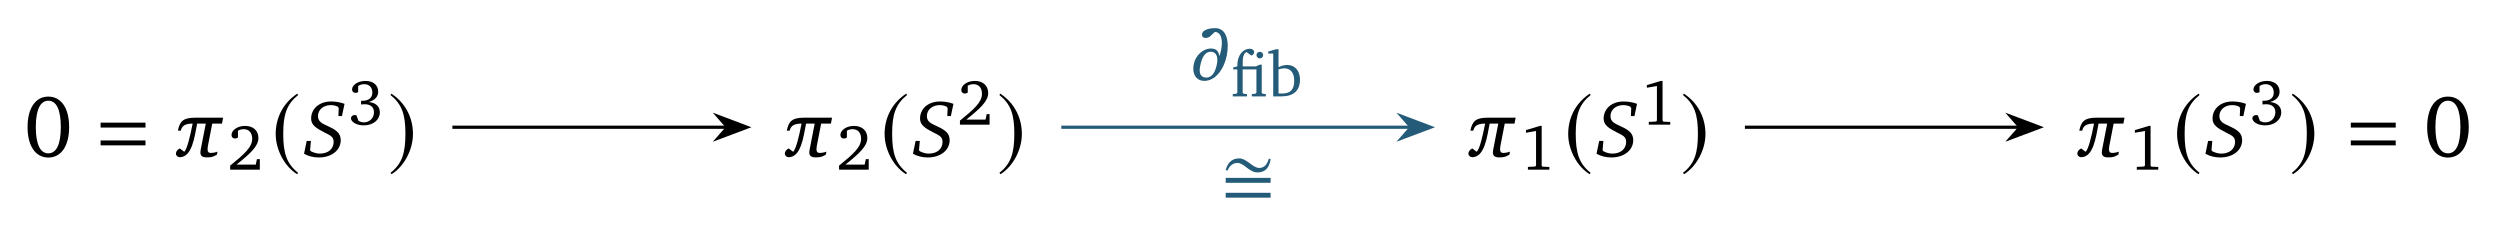
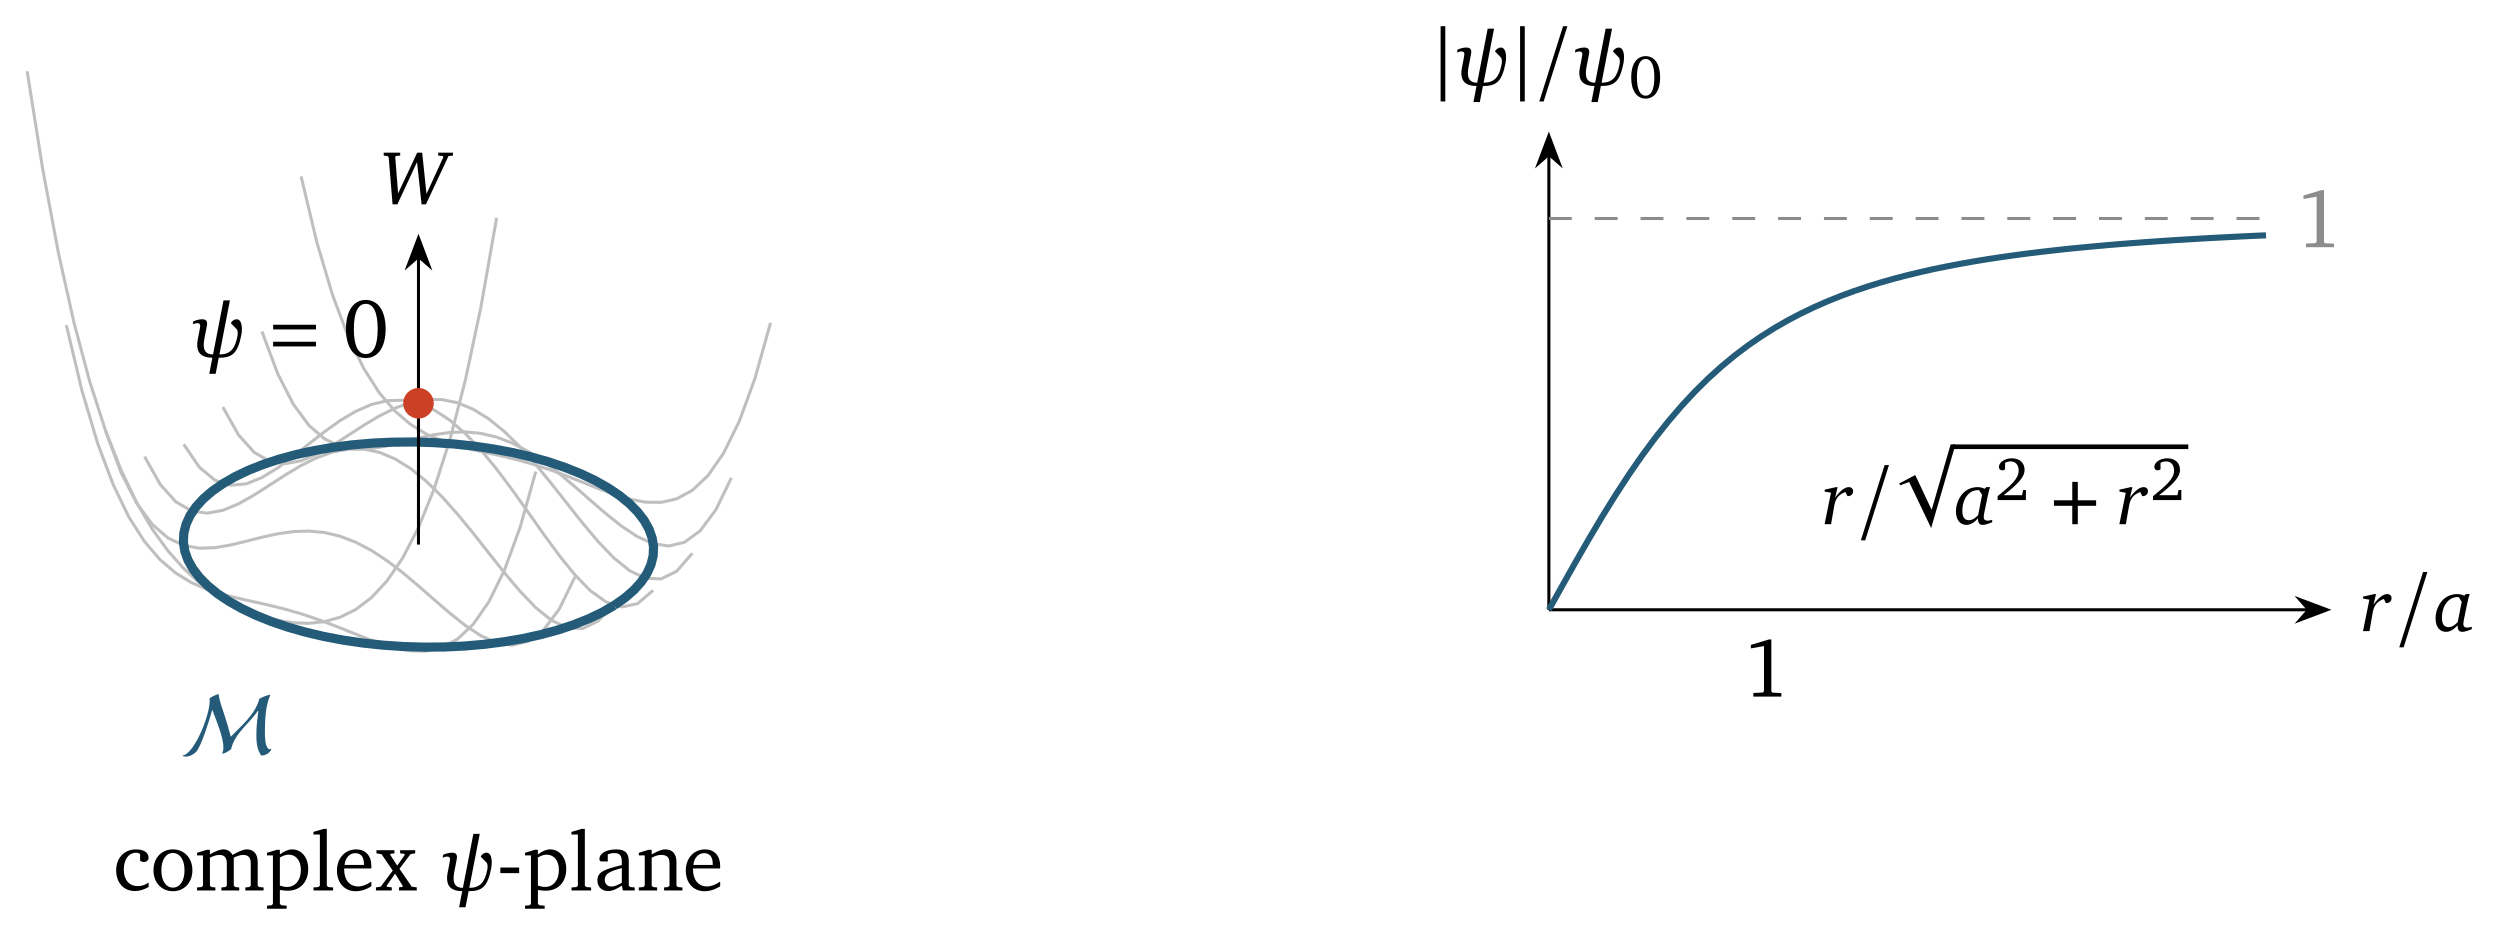
- <svg xmlns="http://www.w3.org/2000/svg" version="1.1" width="311pt" height="28pt" viewBox="0 -28 311 28">
+ <svg xmlns="http://www.w3.org/2000/svg" version="1.1" width="326pt" height="122pt" viewBox="0 -122 326 122">
  <g id="page1">
    <g transform="scale(1 -1)">
-       <path d="M6.014 15.983C4.455 15.983 3.429 14.608 3.429 12.197S4.455 8.401 6.014 8.401C7.574 8.401 8.6 9.786 8.6 12.197S7.574 15.983 6.014 15.983ZM6.014 15.47C7.018 15.47 7.564 14.357 7.564 12.197S7.018 8.925 6.014 8.925C5.011 8.925 4.455 10.026 4.455 12.186C4.455 14.357 5.011 15.47 6.014 15.47Z" />
-       <path d="M18.1 12.132V12.743H12.514V12.132H18.1ZM18.1 9.917V10.528H12.514V9.917H18.1Z" />
-       <path d="M21.887 8.883C21.887 8.622 22.138 8.442 22.349 8.442C23.894 8.442 24.195 10.92 24.526 12.626H25.6L24.958 9.335C24.938 9.224 24.928 9.134 24.928 9.044C24.928 8.582 25.219 8.422 25.7 8.422C26.533 8.422 26.654 8.602 26.985 8.763L27.055 9.134C27.055 9.134 26.654 8.974 26.222 8.974C25.931 8.974 25.821 9.134 25.821 9.445C25.821 9.555 25.841 9.686 25.861 9.836L26.403 12.626H27.617L27.757 13.359H24.285C22.82 13.359 22.369 12.947 22.128 11.743H22.489C22.64 12.425 23.131 12.616 23.964 12.626C23.633 10.91 23.272 9.475 22.921 9.114C22.69 9.294 22.369 9.535 22.369 9.535C22.138 9.435 21.887 9.204 21.887 8.883Z" />
-       <path d="M29.42 7.524C31.182 8.927 32.146 9.828 32.146 10.831C32.146 11.732 31.516 12.338 30.488 12.338C29.5 12.338 28.799 11.772 28.799 11.214C28.799 10.943 28.966 10.768 29.245 10.768C29.373 10.768 29.492 10.808 29.604 10.887V11.74C29.843 11.875 30.074 11.931 30.313 11.931C30.974 11.931 31.373 11.485 31.373 10.728C31.373 9.684 30.377 8.815 28.632 7.397V6.895H32.321V8.202H31.962L31.819 7.524H29.42Z" />
-       <path d="M36.99 16.354C35.408 15.328 34.296 13.561 34.296 11.335C34.296 9.306 35.452 7.256 36.957 6.329L37.088 6.503C35.648 7.638 35.234 8.957 35.234 11.368C35.234 13.79 35.681 15.044 37.088 16.179L36.99 16.354Z" />
-       <path d="M42.86 15.084C42.318 15.285 41.756 15.375 41.184 15.375C39.689 15.375 38.705 14.452 38.705 13.248C38.705 12.435 39.348 12.044 40.401 11.502C41.054 11.171 41.505 11 41.505 10.358C41.505 9.475 40.833 8.893 39.789 8.893C39.418 8.893 39.057 8.994 38.675 9.184L38.575 9.315L38.675 10.469H38.154L37.822 8.873C38.384 8.562 39.006 8.412 39.669 8.412C41.274 8.412 42.388 9.335 42.388 10.559C42.388 11.412 41.866 11.803 40.883 12.265C40.04 12.656 39.558 12.847 39.558 13.579C39.558 14.322 40.21 14.924 41.144 14.924C41.435 14.924 41.726 14.864 42.017 14.733L42.137 14.553L42.097 13.559H42.539L42.86 15.084Z" />
-       <path d="M45.86 15.305C46.641 15.528 47.047 15.982 47.047 16.596C47.047 17.4 46.434 17.934 45.477 17.934C44.482 17.934 43.796 17.4 43.796 16.874C43.796 16.619 43.972 16.444 44.227 16.444C44.354 16.444 44.457 16.476 44.553 16.548V17.297C44.784 17.456 45.031 17.528 45.31 17.528C45.924 17.528 46.322 17.122 46.322 16.492C46.322 15.847 45.892 15.464 45.087 15.464C45.031 15.464 44.976 15.472 44.92 15.472V15.002C45.071 15.026 45.215 15.034 45.342 15.034C46.107 15.034 46.522 14.667 46.522 14.038C46.522 13.328 45.996 12.779 45.27 12.779C45.031 12.779 44.808 12.843 44.593 12.97L44.346 13.647C44.258 13.679 44.179 13.687 44.107 13.687C43.852 13.687 43.661 13.512 43.661 13.281C43.661 12.874 44.29 12.404 45.238 12.404C46.466 12.404 47.254 13.129 47.254 14.022C47.254 14.747 46.744 15.241 45.86 15.305Z" />
-       <path d="M48.679 16.354L48.58 16.179C49.987 15.044 50.435 13.79 50.435 11.368C50.435 8.957 50.02 7.638 48.58 6.503L48.711 6.329C50.217 7.256 51.373 9.306 51.373 11.335C51.373 13.561 50.26 15.328 48.679 16.354Z" />
-       <path d="M97.635 8.883C97.635 8.622 97.886 8.442 98.097 8.442C99.642 8.442 99.943 10.92 100.274 12.626H101.348L100.706 9.335C100.686 9.224 100.676 9.134 100.676 9.044C100.676 8.582 100.966 8.422 101.448 8.422C102.281 8.422 102.401 8.602 102.733 8.763L102.803 9.134C102.803 9.134 102.401 8.974 101.97 8.974C101.679 8.974 101.569 9.134 101.569 9.445C101.569 9.555 101.589 9.686 101.609 9.836L102.151 12.626H103.365L103.505 13.359H100.033C98.568 13.359 98.117 12.947 97.876 11.743H98.237C98.388 12.425 98.879 12.616 99.712 12.626C99.381 10.91 99.02 9.475 98.669 9.114C98.438 9.294 98.117 9.535 98.117 9.535C97.886 9.435 97.635 9.204 97.635 8.883Z" />
-       <path d="M105.168 7.524C106.93 8.927 107.894 9.828 107.894 10.831C107.894 11.732 107.264 12.338 106.236 12.338C105.248 12.338 104.547 11.772 104.547 11.214C104.547 10.943 104.714 10.768 104.993 10.768C105.121 10.768 105.24 10.808 105.352 10.887V11.74C105.591 11.875 105.822 11.931 106.061 11.931C106.723 11.931 107.121 11.485 107.121 10.728C107.121 9.684 106.125 8.815 104.38 7.397V6.895H108.069V8.202H107.71L107.567 7.524H105.168Z" />
-       <path d="M112.738 16.354C111.156 15.328 110.044 13.561 110.044 11.335C110.044 9.306 111.2 7.256 112.705 6.329L112.836 6.503C111.396 7.638 110.982 8.957 110.982 11.368C110.982 13.79 111.429 15.044 112.836 16.179L112.738 16.354Z" />
-       <path d="M118.608 15.084C118.066 15.285 117.504 15.375 116.932 15.375C115.437 15.375 114.453 14.452 114.453 13.248C114.453 12.435 115.096 12.044 116.149 11.502C116.802 11.171 117.253 11 117.253 10.358C117.253 9.475 116.581 8.893 115.537 8.893C115.166 8.893 114.805 8.994 114.423 9.184L114.323 9.315L114.423 10.469H113.902L113.57 8.873C114.132 8.562 114.754 8.412 115.417 8.412C117.022 8.412 118.136 9.335 118.136 10.559C118.136 11.412 117.614 11.803 116.631 12.265C115.788 12.656 115.306 12.847 115.306 13.579C115.306 14.322 115.958 14.924 116.892 14.924C117.183 14.924 117.474 14.864 117.765 14.733L117.885 14.553L117.845 13.559H118.287L118.608 15.084Z" />
-       <path d="M120.204 13.121C121.966 14.524 122.93 15.424 122.93 16.428C122.93 17.329 122.3 17.934 121.272 17.934C120.284 17.934 119.583 17.368 119.583 16.811C119.583 16.54 119.75 16.364 120.029 16.364C120.157 16.364 120.276 16.404 120.388 16.484V17.337C120.627 17.472 120.858 17.528 121.097 17.528C121.759 17.528 122.157 17.082 122.157 16.325C122.157 15.281 121.161 14.412 119.416 12.994V12.492H123.105V13.799H122.746L122.603 13.121H120.204Z" />
-       <path d="M124.426 16.354L124.327 16.179C125.734 15.044 126.182 13.79 126.182 11.368C126.182 8.957 125.767 7.638 124.327 6.503L124.458 6.329C125.964 7.256 127.12 9.306 127.12 11.335C127.12 13.561 126.007 15.328 124.426 16.354Z" />
-       <path d="M182.674 8.883C182.674 8.622 182.925 8.442 183.136 8.442C184.681 8.442 184.982 10.92 185.313 12.626H186.387L185.745 9.335C185.725 9.224 185.715 9.134 185.715 9.044C185.715 8.582 186.005 8.422 186.487 8.422C187.32 8.422 187.44 8.602 187.772 8.763L187.842 9.134C187.842 9.134 187.44 8.974 187.009 8.974C186.718 8.974 186.608 9.134 186.608 9.445C186.608 9.555 186.628 9.686 186.648 9.836L187.19 12.626H188.404L188.544 13.359H185.072C183.607 13.359 183.156 12.947 182.915 11.743H183.276C183.427 12.425 183.918 12.616 184.751 12.626C184.42 10.91 184.059 9.475 183.708 9.114C183.477 9.294 183.156 9.535 183.156 9.535C182.925 9.435 182.674 9.204 182.674 8.883Z" />
-       <path d="M191.562 12.338L189.833 11.819V11.485L191.084 11.708V7.421L190.988 7.285L190.072 7.238V6.895H192.742V7.23L191.881 7.269L191.785 7.389V12.338H191.562Z" />
-       <path d="M197.777 16.354C196.195 15.328 195.083 13.561 195.083 11.335C195.083 9.306 196.239 7.256 197.744 6.329L197.875 6.503C196.435 7.638 196.021 8.957 196.021 11.368C196.021 13.79 196.468 15.044 197.875 16.179L197.777 16.354Z" />
-       <path d="M203.647 15.084C203.105 15.285 202.543 15.375 201.971 15.375C200.476 15.375 199.492 14.452 199.492 13.248C199.492 12.435 200.135 12.044 201.188 11.502C201.841 11.171 202.292 11 202.292 10.358C202.292 9.475 201.62 8.893 200.576 8.893C200.205 8.893 199.844 8.994 199.462 9.184L199.362 9.315L199.462 10.469H198.941L198.609 8.873C199.171 8.562 199.793 8.412 200.456 8.412C202.061 8.412 203.175 9.335 203.175 10.559C203.175 11.412 202.653 11.803 201.67 12.265C200.827 12.656 200.345 12.847 200.345 13.579C200.345 14.322 200.997 14.924 201.931 14.924C202.222 14.924 202.513 14.864 202.804 14.733L202.924 14.553L202.884 13.559H203.326L203.647 15.084Z" />
-       <path d="M206.599 17.934L204.87 17.416V17.082L206.121 17.305V13.018L206.025 12.882L205.109 12.834V12.492H207.779V12.827L206.918 12.866L206.822 12.986V17.934H206.599Z" />
-       <path d="M209.465 16.354L209.366 16.179C210.773 15.044 211.221 13.79 211.221 11.368C211.221 8.957 210.806 7.638 209.366 6.503L209.497 6.329C211.003 7.256 212.159 9.306 212.159 11.335C212.159 13.561 211.046 15.328 209.465 16.354Z" />
-       <path d="M258.421 8.883C258.421 8.622 258.672 8.442 258.883 8.442C260.428 8.442 260.729 10.92 261.06 12.626H262.134L261.492 9.335C261.472 9.224 261.462 9.134 261.462 9.044C261.462 8.582 261.753 8.422 262.234 8.422C263.067 8.422 263.188 8.602 263.519 8.763L263.589 9.134C263.589 9.134 263.188 8.974 262.756 8.974C262.465 8.974 262.355 9.134 262.355 9.445C262.355 9.555 262.375 9.686 262.395 9.836L262.937 12.626H264.151L264.291 13.359H260.819C259.354 13.359 258.903 12.947 258.662 11.743H259.023C259.174 12.425 259.665 12.616 260.498 12.626C260.167 10.91 259.806 9.475 259.455 9.114C259.224 9.294 258.903 9.535 258.903 9.535C258.672 9.435 258.421 9.204 258.421 8.883Z" />
-       <path d="M267.309 12.338L265.58 11.819V11.485L266.831 11.708V7.421L266.735 7.285L265.819 7.238V6.895H268.489V7.23L267.628 7.269L267.532 7.389V12.338H267.309Z" />
-       <path d="M273.524 16.354C271.942 15.328 270.83 13.561 270.83 11.335C270.83 9.306 271.986 7.256 273.491 6.329L273.622 6.503C272.182 7.638 271.768 8.957 271.768 11.368C271.768 13.79 272.215 15.044 273.622 16.179L273.524 16.354Z" />
-       <path d="M279.394 15.084C278.852 15.285 278.29 15.375 277.718 15.375C276.223 15.375 275.239 14.452 275.239 13.248C275.239 12.435 275.882 12.044 276.935 11.502C277.588 11.171 278.039 11 278.039 10.358C278.039 9.475 277.367 8.893 276.323 8.893C275.952 8.893 275.591 8.994 275.209 9.184L275.109 9.315L275.209 10.469H274.688L274.356 8.873C274.918 8.562 275.54 8.412 276.203 8.412C277.808 8.412 278.922 9.335 278.922 10.559C278.922 11.412 278.4 11.803 277.417 12.265C276.574 12.656 276.092 12.847 276.092 13.579C276.092 14.322 276.744 14.924 277.678 14.924C277.969 14.924 278.26 14.864 278.551 14.733L278.671 14.553L278.631 13.559H279.073L279.394 15.084Z" />
-       <path d="M282.394 15.305C283.175 15.528 283.581 15.982 283.581 16.596C283.581 17.4 282.968 17.934 282.011 17.934C281.015 17.934 280.33 17.4 280.33 16.874C280.33 16.619 280.505 16.444 280.76 16.444C280.888 16.444 280.991 16.476 281.087 16.548V17.297C281.318 17.456 281.565 17.528 281.844 17.528C282.458 17.528 282.856 17.122 282.856 16.492C282.856 15.847 282.426 15.464 281.621 15.464C281.565 15.464 281.51 15.472 281.454 15.472V15.002C281.605 15.026 281.749 15.034 281.876 15.034C282.641 15.034 283.055 14.667 283.055 14.038C283.055 13.328 282.53 12.779 281.804 12.779C281.565 12.779 281.342 12.843 281.127 12.97L280.88 13.647C280.792 13.679 280.713 13.687 280.641 13.687C280.386 13.687 280.195 13.512 280.195 13.281C280.195 12.874 280.824 12.404 281.772 12.404C283 12.404 283.788 13.129 283.788 14.022C283.788 14.747 283.278 15.241 282.394 15.305Z" />
-       <path d="M285.212 16.354L285.113 16.179C286.52 15.044 286.968 13.79 286.968 11.368C286.968 8.957 286.553 7.638 285.113 6.503L285.244 6.329C286.75 7.256 287.906 9.306 287.906 11.335C287.906 13.561 286.793 15.328 285.212 16.354Z" />
-       <path d="M298.028 12.132V12.743H292.442V12.132H298.028ZM298.028 9.917V10.528H292.442V9.917H298.028Z" />
-       <path d="M304.526 15.983C302.967 15.983 301.941 14.608 301.941 12.197S302.967 8.401 304.526 8.401C306.086 8.401 307.112 9.786 307.112 12.197S306.086 15.983 304.526 15.983ZM304.526 15.47C305.53 15.47 306.076 14.357 306.076 12.197S305.53 8.925 304.526 8.925C303.523 8.925 302.967 10.026 302.967 12.186C302.967 14.357 303.523 15.47 304.526 15.47Z" />
-       <path d="M56.277 12.172H90.414" stroke="#000" fill="none" stroke-width=".399" stroke-miterlimit="10" />
-       <path d="M92.91 12.172L89.34 13.52L90.516 12.172L89.34 10.828Z" />
-       <path d="M92.91 12.172L89.34 13.52L90.516 12.172L89.34 10.828Z" stroke="#000" fill="none" stroke-width=".399" stroke-miterlimit="10" />
-       <path d="M132.027 12.172H175.457" stroke="#245b78" fill="none" stroke-width=".399" stroke-miterlimit="10" />
-       <path d="M177.953 12.172L174.383 13.52L175.555 12.172L174.383 10.828Z" fill="#245b78" />
-       <path d="M177.953 12.172L174.383 13.52L175.555 12.172L174.383 10.828Z" stroke="#245b78" fill="none" stroke-width=".399" stroke-miterlimit="10" />
-       <g fill="#245b78">
-         <path d="M149.53 23.687C149.53 23.427 149.701 23.276 150.002 23.276C150.142 23.276 150.303 23.326 150.483 23.427L151.126 24.029C151.778 24.019 151.999 23.367 151.999 22.654C151.999 22.052 151.848 21.51 151.718 21.018C151.557 21.59 151.377 21.962 150.644 21.962C149.62 21.962 148.707 21.068 148.507 20.025C148.467 19.834 148.446 19.643 148.446 19.473C148.446 18.58 148.928 17.938 149.821 17.938C151.256 17.938 152.3 19.493 152.611 21.099C152.691 21.5 152.731 21.911 152.731 22.293C152.731 23.507 152.29 24.5 151.156 24.5C150.604 24.5 149.53 24.35 149.53 23.687ZM149.299 19.774C149.48 20.697 149.821 21.56 150.614 21.56C151.196 21.56 151.437 21.129 151.437 20.537C151.437 20.366 151.417 20.185 151.377 19.995C151.206 19.142 150.825 18.349 150.082 18.349C149.49 18.349 149.239 18.71 149.239 19.272C149.239 19.423 149.269 19.593 149.299 19.774Z" />
-         <path d="M155.67 21.085C155.901 21.181 156.013 21.316 156.013 21.515C156.013 21.762 155.806 21.937 155.479 21.937C154.634 21.937 153.925 21.141 153.925 19.866V19.738L153.415 19.611V19.364H153.925V16.463L153.781 16.336L153.359 16.296V16.009H155.128V16.296L154.722 16.336L154.586 16.463V19.364H156.3V16.463L156.156 16.336L155.726 16.296V16.009H157.463V16.296L157.088 16.336L156.961 16.463V19.953H156.698L156.236 19.738H154.594V20.32C154.594 20.957 154.746 21.356 155.056 21.531L155.67 21.085ZM156.307 21.149C156.307 20.917 156.491 20.734 156.722 20.734C156.953 20.734 157.136 20.917 157.136 21.149C157.136 21.372 156.953 21.555 156.722 21.555C156.483 21.555 156.307 21.38 156.307 21.149ZM158.747 21.874L157.767 21.587V21.34H158.388V16.009H159.408C160.93 16.009 161.719 16.734 161.719 18.105C161.719 19.188 161.081 19.921 160.141 19.921C159.791 19.921 159.432 19.826 159.049 19.642V21.874H158.747ZM159.049 16.376V19.371C159.312 19.451 159.552 19.499 159.751 19.499C160.547 19.499 161.002 18.949 161.002 17.953C161.002 16.854 160.524 16.367 159.488 16.367C159.448 16.367 159.297 16.367 159.049 16.376Z" />
-         <path d="M158.064 8.186L157.845 8.284C157.671 7.662 157.354 7.106 156.645 7.106C155.838 7.106 155.107 8.295 154.158 8.295C153.209 8.295 152.718 7.717 152.478 6.855L152.696 6.768C152.936 7.324 153.307 7.728 153.951 7.728C154.758 7.728 155.402 6.55 156.427 6.55C157.474 6.55 157.911 7.226 158.064 8.186ZM158.064 5.262V5.873H152.478V5.262H158.064ZM158.064 3.408V4.019H152.478V3.408H158.064Z" />
+       <g stroke="#bfbfbf" fill="none" stroke-width=".399">
+         <path d="M3.543 112.707L5.586 99.852L7.625 88.977L9.668 79.844L11.707 72.223L13.746 65.906L15.789 60.703L17.828 56.445L19.871 52.973L21.91 50.156L23.949 47.871L25.992 46.023L28.031 44.531L30.074 43.328L32.113 42.371L34.152 41.629L36.195 41.098L38.234 40.785L40.277 40.719L42.316 40.941L44.355 41.516L46.398 42.527L48.438 44.074L50.48 46.269L52.52 49.258L54.559 53.184L56.602 58.227L58.641 64.57L60.684 72.426L62.723 82.019L64.762 93.594" />
+         <g stroke-miterlimit="10">
+           <path d="M8.648 79.605L10.688 71.059L12.73 64.195L14.77 58.777L16.809 54.57L18.852 51.375L20.891 48.996L22.934 47.262L24.973 46.019L27.012 45.133L29.055 44.484L31.094 43.977L33.137 43.523L35.176 43.062L37.215 42.551L39.258 41.961L41.297 41.281L43.336 40.523L45.379 39.715L47.418 38.898L49.461 38.137L51.5 37.516L53.539 37.129L55.582 37.102L57.621 37.562L59.664 38.668L61.703 40.59L63.742 43.519L65.785 47.664L67.824 53.246L69.867 60.516" />
+           <path d="M13.75 65.84L15.789 60.371L17.832 56.375L19.871 53.605L21.914 51.844L23.953 50.875L25.992 50.512L28.035 50.582L30.074 50.934L32.117 51.426L34.156 51.945L36.195 52.391L38.238 52.68L40.277 52.75L42.32 52.559L44.359 52.074L46.398 51.289L48.441 50.215L50.48 48.875L52.523 47.316L54.562 45.602L56.602 43.812L58.645 42.051L60.684 40.43L62.727 39.086L64.766 38.18L66.805 37.871L68.848 38.363L70.887 39.852L72.926 42.574L74.969 46.766" />
+           <path d="M18.852 62.457L20.895 58.832L22.934 56.555L24.973 55.379L27.016 55.082L29.055 55.449L31.098 56.297L33.137 57.449L35.176 58.754L37.219 60.074L39.258 61.293L41.301 62.312L43.34 63.047L45.379 63.438H47.422L49.461 63.016L51.504 62.168L53.543 60.902L55.582 59.246L57.625 57.242L59.664 54.953L61.707 52.465L63.746 49.875L65.785 47.301L67.828 44.879L69.867 42.758L71.91 41.117L73.949 40.141L75.988 40.043L78.031 41.043L80.07 43.391" />
+           <path d="M23.953 64.078L25.996 61.07L28.035 59.367L30.078 58.723L32.117 58.91L34.156 59.727L36.199 60.977L38.238 62.488L40.281 64.113L42.32 65.707L44.359 67.16L46.402 68.371L48.441 69.254L50.484 69.75L52.523 69.812L54.562 69.414L56.605 68.547L58.645 67.215L60.688 65.453L62.727 63.301L64.766 60.824L66.809 58.102L68.848 55.234L70.891 52.344L72.93 49.559L74.969 47.035L77.012 44.949L79.051 43.488L81.094 42.855L83.133 43.285L85.172 45.019" />
+           <path d="M29.059 68.918L31.098 65.293L33.141 63.016L35.18 61.844L37.219 61.543L39.262 61.914L41.301 62.758L43.344 63.91L45.383 65.215L47.422 66.539L49.465 67.758L51.504 68.777L53.543 69.512L55.586 69.902L57.625 69.898L59.668 69.48L61.707 68.633L63.746 67.367L65.789 65.707L67.828 63.703L69.871 61.418L71.91 58.93L73.949 56.34L75.992 53.766L78.031 51.34L80.074 49.223L82.113 47.578L84.152 46.605L86.195 46.504L88.234 47.508L90.277 49.855" />
+           <path d="M34.16 78.769L36.199 73.297L38.242 69.301L40.281 66.531L42.324 64.769L44.363 63.801L46.402 63.438L48.445 63.508L50.484 63.859L52.527 64.352L54.566 64.871L56.605 65.316L58.648 65.605L60.688 65.676L62.73 65.484L64.769 65L66.809 64.215L68.852 63.141L70.891 61.801L72.934 60.242L74.973 58.527L77.012 56.738L79.055 54.977L81.094 53.355L83.137 52.012L85.176 51.105L87.215 50.801L89.258 51.289L91.297 52.781L93.336 55.5L95.379 59.695" />
+           <path d="M39.262 99L41.305 90.449L43.344 83.586L45.383 78.168L47.426 73.965L49.465 70.766L51.508 68.387L53.547 66.652L55.586 65.41L57.629 64.523L59.668 63.875L61.711 63.363L63.75 62.91L65.789 62.453L67.832 61.941L69.871 61.348L71.914 60.672L73.953 59.914L75.992 59.102L78.035 58.285L80.074 57.527L82.117 56.906L84.156 56.519L86.195 56.492L88.238 56.953L90.277 58.059L92.32 59.98L94.359 62.91L96.398 67.055L98.441 72.637L100.481 79.906" />
+         </g>
      </g>
-       <path d="M217.066 12.172H251.203" stroke="#000" fill="none" stroke-width=".399" stroke-miterlimit="10" />
-       <path d="M253.699 12.172L250.129 13.52L251.305 12.172L250.129 10.828Z" />
-       <path d="M253.699 12.172L250.129 13.52L251.305 12.172L250.129 10.828Z" stroke="#000" fill="none" stroke-width=".399" stroke-miterlimit="10" />
+       <path d="M80.082 43.051L81.465 44.019L82.648 45.043L83.613 46.109L84.359 47.215L84.879 48.348L85.168 49.5L85.223 50.664L85.043 51.832L84.637 52.992L83.996 54.137L83.133 55.258L82.055 56.348L80.766 57.394L79.277 58.394L77.602 59.34L75.75 60.219L73.734 61.027L71.578 61.762L69.289 62.41L66.891 62.977L64.395 63.445L61.824 63.824L59.203 64.105L56.543 64.285L53.867 64.363L51.199 64.34L48.555 64.219L45.957 63.992L43.426 63.668L40.98 63.246L38.637 62.734L36.414 62.129L34.328 61.441L32.398 60.676L30.637 59.832L29.059 58.926L27.672 57.957L26.492 56.934L25.523 55.867L24.777 54.762L24.258 53.629L23.973 52.477L23.914 51.312L24.094 50.144L24.504 48.984L25.141 47.84L26.004 46.715L27.082 45.629L28.371 44.578L29.859 43.582L31.539 42.637L33.391 41.758L35.402 40.949L37.562 40.215L39.848 39.566L42.25 39L44.742 38.527L47.312 38.152L49.938 37.871L52.594 37.691L55.27 37.613L57.938 37.633L60.582 37.758L63.18 37.984L65.711 38.309L68.16 38.727L70.504 39.242L72.727 39.844L74.809 40.535L76.738 41.301L78.5 42.141L80.082 43.051" stroke="#245b78" fill="none" stroke-width="1.196" stroke-miterlimit="10" />
+       <path d="M54.57 50.988V88.461" stroke="#000" fill="none" stroke-width=".399" stroke-miterlimit="10" />
+       <path d="M54.57 90.957L53.223 87.387L54.57 88.559L55.914 87.387Z" />
+       <path d="M54.57 90.957L53.223 87.387L54.57 88.559L55.914 87.387Z" stroke="#000" fill="none" stroke-width=".399" stroke-miterlimit="10" />
+       <path d="M50.036 102.091V101.71L50.517 101.659L50.688 101.479L51.19 95.358H51.822L54.381 100.867L54.973 95.358H55.545L58.485 101.649L59.067 101.71V102.091H57.14V101.71L57.732 101.659L57.812 101.509L55.615 96.713L55.053 102.091H54.401L51.912 96.783L51.541 101.509L51.611 101.659L52.183 101.71V102.091H50.036Z" />
+       <path d="M56.562 69.414C56.562 70.516 55.668 71.406 54.57 71.406C53.469 71.406 52.578 70.516 52.578 69.414C52.578 68.312 53.469 67.422 54.57 67.422C55.668 67.422 56.562 68.312 56.562 69.414Z" fill="#cc4125" />
+       <path d="M27.691 75.351L27.289 73.253H28.122L28.524 75.351C30.3 75.331 31.012 75.953 31.474 78.341C31.514 78.572 31.544 78.832 31.544 79.083C31.544 79.746 31.363 80.368 30.872 80.368C30.531 80.368 30.229 80.137 30.099 79.866L30.912 79.023C30.972 78.873 31.002 78.722 31.002 78.542C31.002 78.411 30.982 78.261 30.952 78.11C30.641 76.535 30.039 75.782 28.614 75.782L29.979 82.826H29.146L27.781 75.782C26.888 75.782 26.567 76.254 26.567 77.026C26.567 77.277 26.597 77.548 26.657 77.859L26.948 79.354C26.978 79.525 27.008 79.666 27.008 79.796C27.008 80.167 26.828 80.368 26.346 80.368C25.955 80.368 25.583 80.247 25.212 80.097L25.142 79.716C25.373 79.806 25.513 79.856 25.724 79.856C26.015 79.856 26.105 79.726 26.105 79.515C26.105 79.384 26.065 79.234 26.035 79.053H26.045L25.784 77.719C25.734 77.468 25.714 77.237 25.714 77.026C25.714 75.922 26.366 75.351 27.691 75.351Z" />
+       <path d="M41.202 79.041V79.652H35.616V79.041H41.202ZM41.202 76.826V77.437H35.616V76.826H41.202Z" />
+       <path d="M47.701 82.892C46.142 82.892 45.116 81.517 45.116 79.106S46.142 75.31 47.701 75.31C49.261 75.31 50.287 76.695 50.287 79.106S49.261 82.892 47.701 82.892ZM47.701 82.379C48.705 82.379 49.251 81.266 49.251 79.106S48.705 75.834 47.701 75.834C46.698 75.834 46.142 76.935 46.142 79.095C46.142 81.266 46.698 82.379 47.701 82.379Z" />
+       <path d="M35.394 24.394C35.34 24.34 35.263 24.307 35.187 24.307C34.543 24.307 34.543 26.085 34.543 26.532C34.543 27.961 34.62 30.056 35.242 31.343L35.176 31.408C34.707 31.299 34.249 31.114 33.823 30.885C33.267 28.812 31.511 27.416 30.092 25.932C29.841 26.903 29.569 27.863 29.252 28.812C28.958 29.696 28.62 30.568 28.511 31.496C28.085 31.387 27.671 31.19 27.321 30.928C27.627 29.456 25.434 23.609 23.765 23.478C23.885 23.38 24.027 23.336 24.18 23.336C24.714 23.336 25.183 23.576 25.565 23.947C26.22 24.58 27.409 28.408 27.681 29.456C28.183 28.081 29.132 25.921 29.132 24.492C29.132 24.22 29.056 23.958 28.958 23.707C29.405 23.783 29.798 24.023 30.136 24.318C30.627 26.434 32.569 27.677 33.703 29.412C33.583 28.387 33.431 27.35 33.431 26.314C33.431 25.321 33.452 24.383 34.031 23.521L34.107 23.478C34.63 23.478 35.285 23.849 35.394 24.394Z" fill="#245b78" />
+       <path d="M19.382 6.341V6.908C18.924 6.603 18.477 6.45 17.997 6.45C16.862 6.45 16.142 7.246 16.142 8.588C16.142 9.963 16.808 10.803 17.746 10.803C17.931 10.803 18.106 10.748 18.269 10.65V9.756C18.433 9.646 18.597 9.592 18.76 9.592C19.131 9.592 19.371 9.821 19.371 10.17C19.371 10.803 18.782 11.239 17.735 11.239C16.208 11.239 15.15 10.137 15.15 8.512C15.15 6.897 16.12 5.807 17.604 5.807C18.193 5.807 18.782 5.992 19.382 6.341ZM22.546 11.239C21.073 11.239 20.015 10.137 20.015 8.512C20.015 6.897 21.084 5.785 22.546 5.785C24.008 5.785 25.088 6.897 25.088 8.512C25.088 10.126 24.019 11.239 22.546 11.239ZM22.546 10.77C23.43 10.77 24.062 9.919 24.062 8.512C24.062 7.094 23.43 6.254 22.546 6.254C21.673 6.254 21.04 7.105 21.04 8.512C21.04 9.93 21.662 10.77 22.546 10.77Z" />
+       <path d="M30.321 10.508C30.07 10.988 29.655 11.239 29.121 11.239C28.663 11.239 28.095 11.01 27.375 10.585V11.185H26.961L25.695 10.792V10.454H26.47V6.505L26.284 6.33L25.695 6.276V5.883H28.084V6.276L27.561 6.33L27.375 6.505V10.159C27.855 10.399 28.259 10.519 28.619 10.519C29.273 10.519 29.579 10.159 29.579 9.396V6.505L29.393 6.33L28.87 6.276V5.883H31.194V6.276L30.681 6.33L30.484 6.505V10.159C30.953 10.388 31.368 10.519 31.717 10.519C32.394 10.519 32.699 10.159 32.699 9.396V6.505L32.503 6.33L31.99 6.276V5.883H34.368V6.276L33.79 6.33L33.604 6.505V9.581C33.604 10.661 33.059 11.239 32.197 11.239C31.761 11.239 31.139 10.988 30.321 10.508ZM34.816 3.505H37.379V3.898L36.681 3.952L36.495 4.127V5.948C36.899 5.883 37.237 5.85 37.51 5.85C39.124 5.85 40.194 6.963 40.194 8.686C40.194 10.214 39.299 11.239 38.099 11.239C37.586 11.239 37.074 11.021 36.495 10.585V11.185H36.081L34.816 10.792V10.454H35.59V4.127L35.404 3.952L34.816 3.898V3.505ZM36.495 6.516V10.181C36.91 10.421 37.27 10.552 37.641 10.552C38.59 10.552 39.234 9.799 39.234 8.545C39.234 7.203 38.492 6.341 37.423 6.341C37.161 6.341 36.855 6.396 36.495 6.516ZM40.881 5.883H43.434V6.276L42.812 6.33L42.615 6.505V13.912H42.201L40.87 13.519V13.181H41.71V6.505L41.524 6.33L40.881 6.276V5.883Z" />
+       <path d="M48.424 7.039C47.802 6.625 47.257 6.407 46.711 6.407C45.609 6.407 44.878 7.236 44.878 8.632V8.752H48.413C48.424 8.872 48.424 8.981 48.424 9.09C48.424 10.432 47.649 11.239 46.46 11.239C44.998 11.239 43.94 10.116 43.94 8.468C43.94 6.865 44.933 5.785 46.373 5.785C47.06 5.785 47.769 6.003 48.424 6.439V7.039ZM47.453 9.21H44.933C44.998 10.137 45.62 10.748 46.318 10.748C47.049 10.748 47.453 10.268 47.453 9.385V9.21ZM49.089 11.13V10.726L49.755 10.606L51.216 8.479L49.646 6.374L49.024 6.287V5.883H51.086V6.287L50.464 6.363L50.409 6.494L51.522 8.076L52.536 6.45L52.482 6.363L52.024 6.287V5.883H54.347V6.287L53.693 6.374L52.089 8.708L53.529 10.617L54.14 10.726V11.13H52.176V10.726L52.7 10.661L52.787 10.519L51.795 9.123L50.878 10.552L50.933 10.661L51.435 10.726V11.13H49.089Z" />
+       <path d="M60.272 5.793L59.87 3.696H60.703L61.105 5.793C62.881 5.773 63.593 6.395 64.055 8.783C64.095 9.014 64.125 9.275 64.125 9.526C64.125 10.188 63.944 10.81 63.453 10.81C63.112 10.81 62.81 10.579 62.68 10.308L63.493 9.465C63.553 9.315 63.583 9.164 63.583 8.984C63.583 8.853 63.563 8.703 63.533 8.552C63.222 6.977 62.62 6.224 61.195 6.224L62.56 13.268H61.727L60.362 6.224C59.469 6.224 59.148 6.696 59.148 7.468C59.148 7.719 59.178 7.99 59.238 8.301L59.529 9.796C59.559 9.967 59.59 10.108 59.59 10.238C59.59 10.609 59.409 10.81 58.927 10.81C58.536 10.81 58.164 10.69 57.793 10.539L57.723 10.158C57.954 10.248 58.094 10.298 58.305 10.298C58.596 10.298 58.686 10.168 58.686 9.957C58.686 9.826 58.646 9.676 58.616 9.496H58.626L58.365 8.161C58.315 7.91 58.295 7.679 58.295 7.468C58.295 6.365 58.947 5.793 60.272 5.793Z" />
+       <path d="M65.244 8.872V8.141H67.698V8.872H65.244ZM68.462 3.505H71.025V3.898L70.327 3.952L70.142 4.127V5.948C70.545 5.883 70.883 5.85 71.156 5.85C72.771 5.85 73.84 6.963 73.84 8.686C73.84 10.214 72.945 11.239 71.745 11.239C71.233 11.239 70.72 11.021 70.142 10.585V11.185H69.727L68.462 10.792V10.454H69.236V4.127L69.051 3.952L68.462 3.898V3.505ZM70.142 6.516V10.181C70.556 10.421 70.916 10.552 71.287 10.552C72.236 10.552 72.88 9.799 72.88 8.545C72.88 7.203 72.138 6.341 71.069 6.341C70.807 6.341 70.502 6.396 70.142 6.516ZM74.527 5.883H77.08V6.276L76.458 6.33L76.262 6.505V13.912H75.847L74.517 13.519V13.181H75.356V6.505L75.171 6.33L74.527 6.276V5.883Z" />
+       <path d="M81.086 6.516L81.228 5.883H82.766V6.276L82.188 6.33L81.991 6.505V9.668C81.991 10.77 81.511 11.239 80.366 11.239C78.991 11.239 78.162 10.672 78.162 10.006C78.162 9.745 78.249 9.668 78.5 9.668H79.253V10.585C79.548 10.705 79.809 10.759 80.082 10.759C80.868 10.759 81.086 10.399 81.086 9.537V9.188C78.904 8.665 77.9 8.337 77.9 7.203C77.9 6.385 78.435 5.807 79.297 5.807C79.82 5.807 80.399 6.047 81.086 6.516ZM81.086 6.887C80.54 6.57 80.093 6.396 79.733 6.396C79.188 6.396 78.86 6.756 78.86 7.29C78.86 8.086 79.548 8.381 81.086 8.806V6.887ZM83.3 5.883H85.689V6.276L85.166 6.33L84.98 6.505V10.159C85.449 10.399 85.853 10.519 86.202 10.519C87.009 10.519 87.304 10.192 87.304 9.396V6.505L87.118 6.33L86.595 6.276V5.883H88.984V6.276L88.395 6.33L88.209 6.505V9.581C88.209 10.672 87.686 11.239 86.737 11.239C86.268 11.239 85.711 10.988 84.98 10.585V11.185H84.566L83.3 10.792V10.454H84.075V6.505L83.889 6.33L83.3 6.276V5.883Z" />
+       <path d="M93.91 7.039C93.288 6.625 92.743 6.407 92.198 6.407C91.096 6.407 90.365 7.236 90.365 8.632V8.752H93.899C93.91 8.872 93.91 8.981 93.91 9.09C93.91 10.432 93.136 11.239 91.947 11.239C90.485 11.239 89.427 10.116 89.427 8.468C89.427 6.865 90.419 5.785 91.859 5.785C92.547 5.785 93.256 6.003 93.91 6.439V7.039ZM92.939 9.21H90.419C90.485 10.137 91.107 10.748 91.805 10.748C92.536 10.748 92.939 10.268 92.939 9.385V9.21Z" />
+       <path d="M201.973 42.484H300.957" stroke="#000" fill="none" stroke-width=".399" stroke-miterlimit="10" />
+       <path d="M303.453 42.484L299.883 43.828L301.059 42.484L299.883 41.137Z" />
+       <path d="M303.453 42.484L299.883 43.828L301.059 42.484L299.883 41.137Z" stroke="#000" fill="none" stroke-width=".399" stroke-miterlimit="10" />
+       <path d="M309.629 44.534L308.144 44.203V43.952L308.967 43.801L308.134 39.697H308.977L309.388 42.055C309.549 42.978 309.87 43.52 310.853 43.901L311.114 43.359H311.185C311.596 43.359 311.857 43.63 311.857 44.012C311.857 44.313 311.636 44.534 311.295 44.534C310.793 44.534 310.151 44.072 309.509 43.159L309.83 44.534H309.629Z" />
+       <path d="M312.866 37.592H313.434L316.532 47.409H315.964L312.866 37.592Z" />
+       <path d="M321.54 44.534L321.339 44.313C321.029 44.464 320.717 44.534 320.436 44.534C319.443 44.534 318.63 44.062 318.118 43.219C317.777 42.657 317.597 42.035 317.597 41.363C317.597 40.259 318.128 39.607 318.981 39.607C319.463 39.607 319.945 39.888 320.477 40.449V40.369C320.477 39.858 320.667 39.607 321.089 39.607C321.359 39.607 321.771 39.727 322.323 39.958V40.259C322.052 40.199 321.871 40.159 321.761 40.159C321.39 40.159 321.219 40.299 321.219 40.62C321.219 40.761 321.249 40.991 321.319 41.323L321.681 43.099C321.831 43.841 321.962 44.323 322.062 44.534H321.54ZM320.607 44.142L321.008 43.53L320.487 40.881C320.075 40.439 319.684 40.219 319.303 40.219C318.72 40.219 318.429 40.62 318.429 41.423C318.429 43.019 319.293 44.142 320.467 44.142H320.607Z" />
+       <path d="M201.973 42.484V101.781" stroke="#000" fill="none" stroke-width=".399" stroke-miterlimit="10" />
+       <path d="M201.972 104.282L200.625 100.707L201.972 101.883L203.316 100.707Z" />
+       <path d="M201.972 104.282L200.625 100.707L201.972 101.883L203.316 100.707Z" stroke="#000" fill="none" stroke-width=".399" stroke-miterlimit="10" />
+       <path d="M188.466 108.769V118.587H187.855V108.769H188.466Z" />
+       <path d="M192.538 110.784L192.136 108.687H192.969L193.371 110.784C195.147 110.764 195.859 111.386 196.321 113.774C196.361 114.005 196.391 114.266 196.391 114.517C196.391 115.179 196.21 115.801 195.719 115.801C195.378 115.801 195.076 115.57 194.946 115.299L195.759 114.456C195.819 114.306 195.849 114.155 195.849 113.975C195.849 113.844 195.829 113.694 195.799 113.543C195.488 111.968 194.886 111.215 193.461 111.215L194.826 118.259H193.993L192.628 111.215C191.735 111.215 191.414 111.687 191.414 112.459C191.414 112.71 191.444 112.981 191.504 113.292L191.795 114.787C191.825 114.958 191.855 115.099 191.855 115.229C191.855 115.6 191.675 115.801 191.193 115.801C190.802 115.801 190.43 115.681 190.059 115.53L189.989 115.149C190.22 115.239 190.36 115.289 190.571 115.289C190.862 115.289 190.952 115.159 190.952 114.948C190.952 114.817 190.912 114.667 190.882 114.487H190.892L190.631 113.152C190.581 112.901 190.561 112.67 190.561 112.459C190.561 111.356 191.213 110.784 192.538 110.784Z" />
+       <path d="M198.829 108.769V118.587H198.218V108.769H198.829Z" />
+       <path d="M200.725 108.769H201.293L204.391 118.587H203.823L200.725 108.769Z" />
+       <path d="M207.92 110.784L207.518 108.687H208.351L208.753 110.784C210.529 110.764 211.241 111.386 211.703 113.774C211.743 114.005 211.773 114.266 211.773 114.517C211.773 115.179 211.593 115.801 211.101 115.801C210.76 115.801 210.458 115.57 210.328 115.299L211.141 114.456C211.201 114.306 211.231 114.155 211.231 113.975C211.231 113.844 211.211 113.694 211.181 113.543C210.87 111.968 210.268 111.215 208.843 111.215L210.208 118.259H209.375L208.01 111.215C207.117 111.215 206.796 111.687 206.796 112.459C206.796 112.71 206.826 112.981 206.886 113.292L207.177 114.787C207.208 114.958 207.238 115.099 207.238 115.229C207.238 115.6 207.057 115.801 206.575 115.801C206.184 115.801 205.813 115.681 205.441 115.53L205.371 115.149C205.602 115.239 205.742 115.289 205.953 115.289C206.244 115.289 206.334 115.159 206.334 114.948C206.334 114.817 206.294 114.667 206.264 114.487H206.274L206.013 113.152C205.963 112.901 205.943 112.67 205.943 112.459C205.943 111.356 206.595 110.784 207.92 110.784Z" />
+       <path d="M214.594 114.68C213.455 114.68 212.706 113.676 212.706 111.915C212.706 110.154 213.455 109.142 214.594 109.142C215.734 109.142 216.483 110.154 216.483 111.915C216.483 113.676 215.734 114.68 214.594 114.68ZM214.594 114.306C215.327 114.306 215.726 113.493 215.726 111.915C215.726 110.338 215.327 109.525 214.594 109.525C213.861 109.525 213.455 110.33 213.455 111.907C213.455 113.493 213.861 114.306 214.594 114.306Z" />
+       <path d="M201.973 93.508H295.516" stroke="#8c8c8c" fill="none" stroke-width=".399" stroke-miterlimit="10" stroke-dasharray="2.989 2.989" />
+       <path d="M302.741 97.217L300.374 96.508V96.05L302.087 96.355V90.486L301.956 90.3L300.702 90.235V89.766H304.356V90.224L303.178 90.279L303.047 90.442V97.217H302.741Z" fill="#8c8c8c" />
+       <path d="M201.973 42.484L203.703 45.59L205.437 48.672L207.168 51.68L208.898 54.594L210.633 57.391L212.363 60.047L214.094 62.547L215.828 64.891L217.559 67.066L219.293 69.086L221.023 70.945L222.754 72.652L224.488 74.219L226.219 75.648L227.949 76.957L229.684 78.148L231.414 79.238L233.145 80.234L234.879 81.141L236.609 81.969L238.344 82.727L240.074 83.418L241.805 84.055L243.539 84.637L245.27 85.172L247 85.664L248.734 86.117L250.465 86.531L252.195 86.922L253.93 87.273L255.66 87.605L257.395 87.91L259.125 88.195L260.855 88.457L262.59 88.703L264.32 88.934L266.051 89.144L267.785 89.344L269.516 89.535L271.246 89.707L272.98 89.871L274.711 90.027L276.441 90.172L278.176 90.305L279.906 90.434L281.641 90.555L283.371 90.672L285.102 90.777L286.836 90.879L288.566 90.977L290.297 91.066L292.031 91.156L293.762 91.238L295.492 91.312" stroke="#245b78" fill="none" stroke-width=".797" stroke-miterlimit="10" />
+       <path d="M230.677 38.616L228.309 37.907V37.448L230.022 37.754V31.885L229.891 31.699L228.637 31.634V31.165H232.291V31.623L231.113 31.678L230.982 31.841V38.616H230.677Z" />
+       <path d="M239.421 58.48L237.936 58.149V57.898L238.759 57.747L237.926 53.643H238.769L239.18 56.001C239.341 56.924 239.662 57.466 240.645 57.847L240.906 57.306H240.977C241.388 57.306 241.649 57.577 241.649 57.958C241.649 58.259 241.428 58.48 241.087 58.48C240.585 58.48 239.943 58.018 239.301 57.105L239.622 58.48H239.421Z" />
+       <path d="M242.657 51.538H243.225L246.323 61.356H245.755L242.657 51.538Z" />
+       <path d="M254.995 64.051H254.362L251.886 55.51L249.748 60.059L247.653 58.946L247.784 58.717L248.952 59.153L251.821 53.142L254.995 64.051Z" />
+       <path d="M254.668 63.742H285.351" stroke="#000" fill="none" stroke-width=".605" stroke-miterlimit="10" />
+       <path d="M259 58.48L258.799 58.259C258.489 58.41 258.177 58.48 257.896 58.48C256.903 58.48 256.09 58.008 255.579 57.165C255.237 56.603 255.057 55.981 255.057 55.309C255.057 54.205 255.589 53.553 256.441 53.553C256.923 53.553 257.405 53.834 257.937 54.396V54.315C257.937 53.804 258.127 53.553 258.549 53.553C258.819 53.553 259.231 53.673 259.783 53.904V54.205C259.512 54.145 259.331 54.105 259.221 54.105C258.85 54.105 258.679 54.245 258.679 54.566C258.679 54.707 258.709 54.938 258.779 55.269L259.141 57.045C259.291 57.788 259.422 58.269 259.522 58.48H259ZM258.067 58.088L258.468 57.476L257.947 54.827C257.535 54.386 257.144 54.165 256.763 54.165C256.18 54.165 255.889 54.566 255.889 55.369C255.889 56.965 256.753 58.088 257.927 58.088H258.067Z" />
+       <path d="M261.278 57.425C263.04 58.827 264.004 59.728 264.004 60.731C264.004 61.632 263.374 62.238 262.346 62.238C261.358 62.238 260.657 61.672 260.657 61.114C260.657 60.843 260.824 60.668 261.103 60.668C261.231 60.668 261.35 60.708 261.462 60.787V61.64C261.701 61.776 261.932 61.831 262.171 61.831C262.833 61.831 263.231 61.385 263.231 60.628C263.231 59.584 262.235 58.716 260.49 57.297V56.795H264.179V58.102H263.82L263.677 57.425H261.278Z" />
+       <path d="M270.225 56.763H267.836V56.043H270.225V53.643H270.945V56.043H273.334V56.763H270.945V59.163H270.225V56.763Z" />
+       <path d="M277.862 58.48L276.377 58.149V57.898L277.2 57.747L276.367 53.643H277.21L277.621 56.001C277.782 56.924 278.103 57.466 279.086 57.847L279.347 57.306H279.418C279.829 57.306 280.09 57.577 280.09 57.958C280.09 58.259 279.869 58.48 279.528 58.48C279.026 58.48 278.384 58.018 277.742 57.105L278.063 58.48H277.862Z" />
+       <path d="M281.545 57.425C283.307 58.827 284.271 59.728 284.271 60.731C284.271 61.632 283.641 62.238 282.613 62.238C281.625 62.238 280.924 61.672 280.924 61.114C280.924 60.843 281.091 60.668 281.37 60.668C281.498 60.668 281.617 60.708 281.729 60.787V61.64C281.968 61.776 282.199 61.831 282.438 61.831C283.099 61.831 283.498 61.385 283.498 60.628C283.498 59.584 282.502 58.716 280.757 57.297V56.795H284.446V58.102H284.087L283.944 57.425H281.545Z" />
    </g>
  </g>
</svg>
